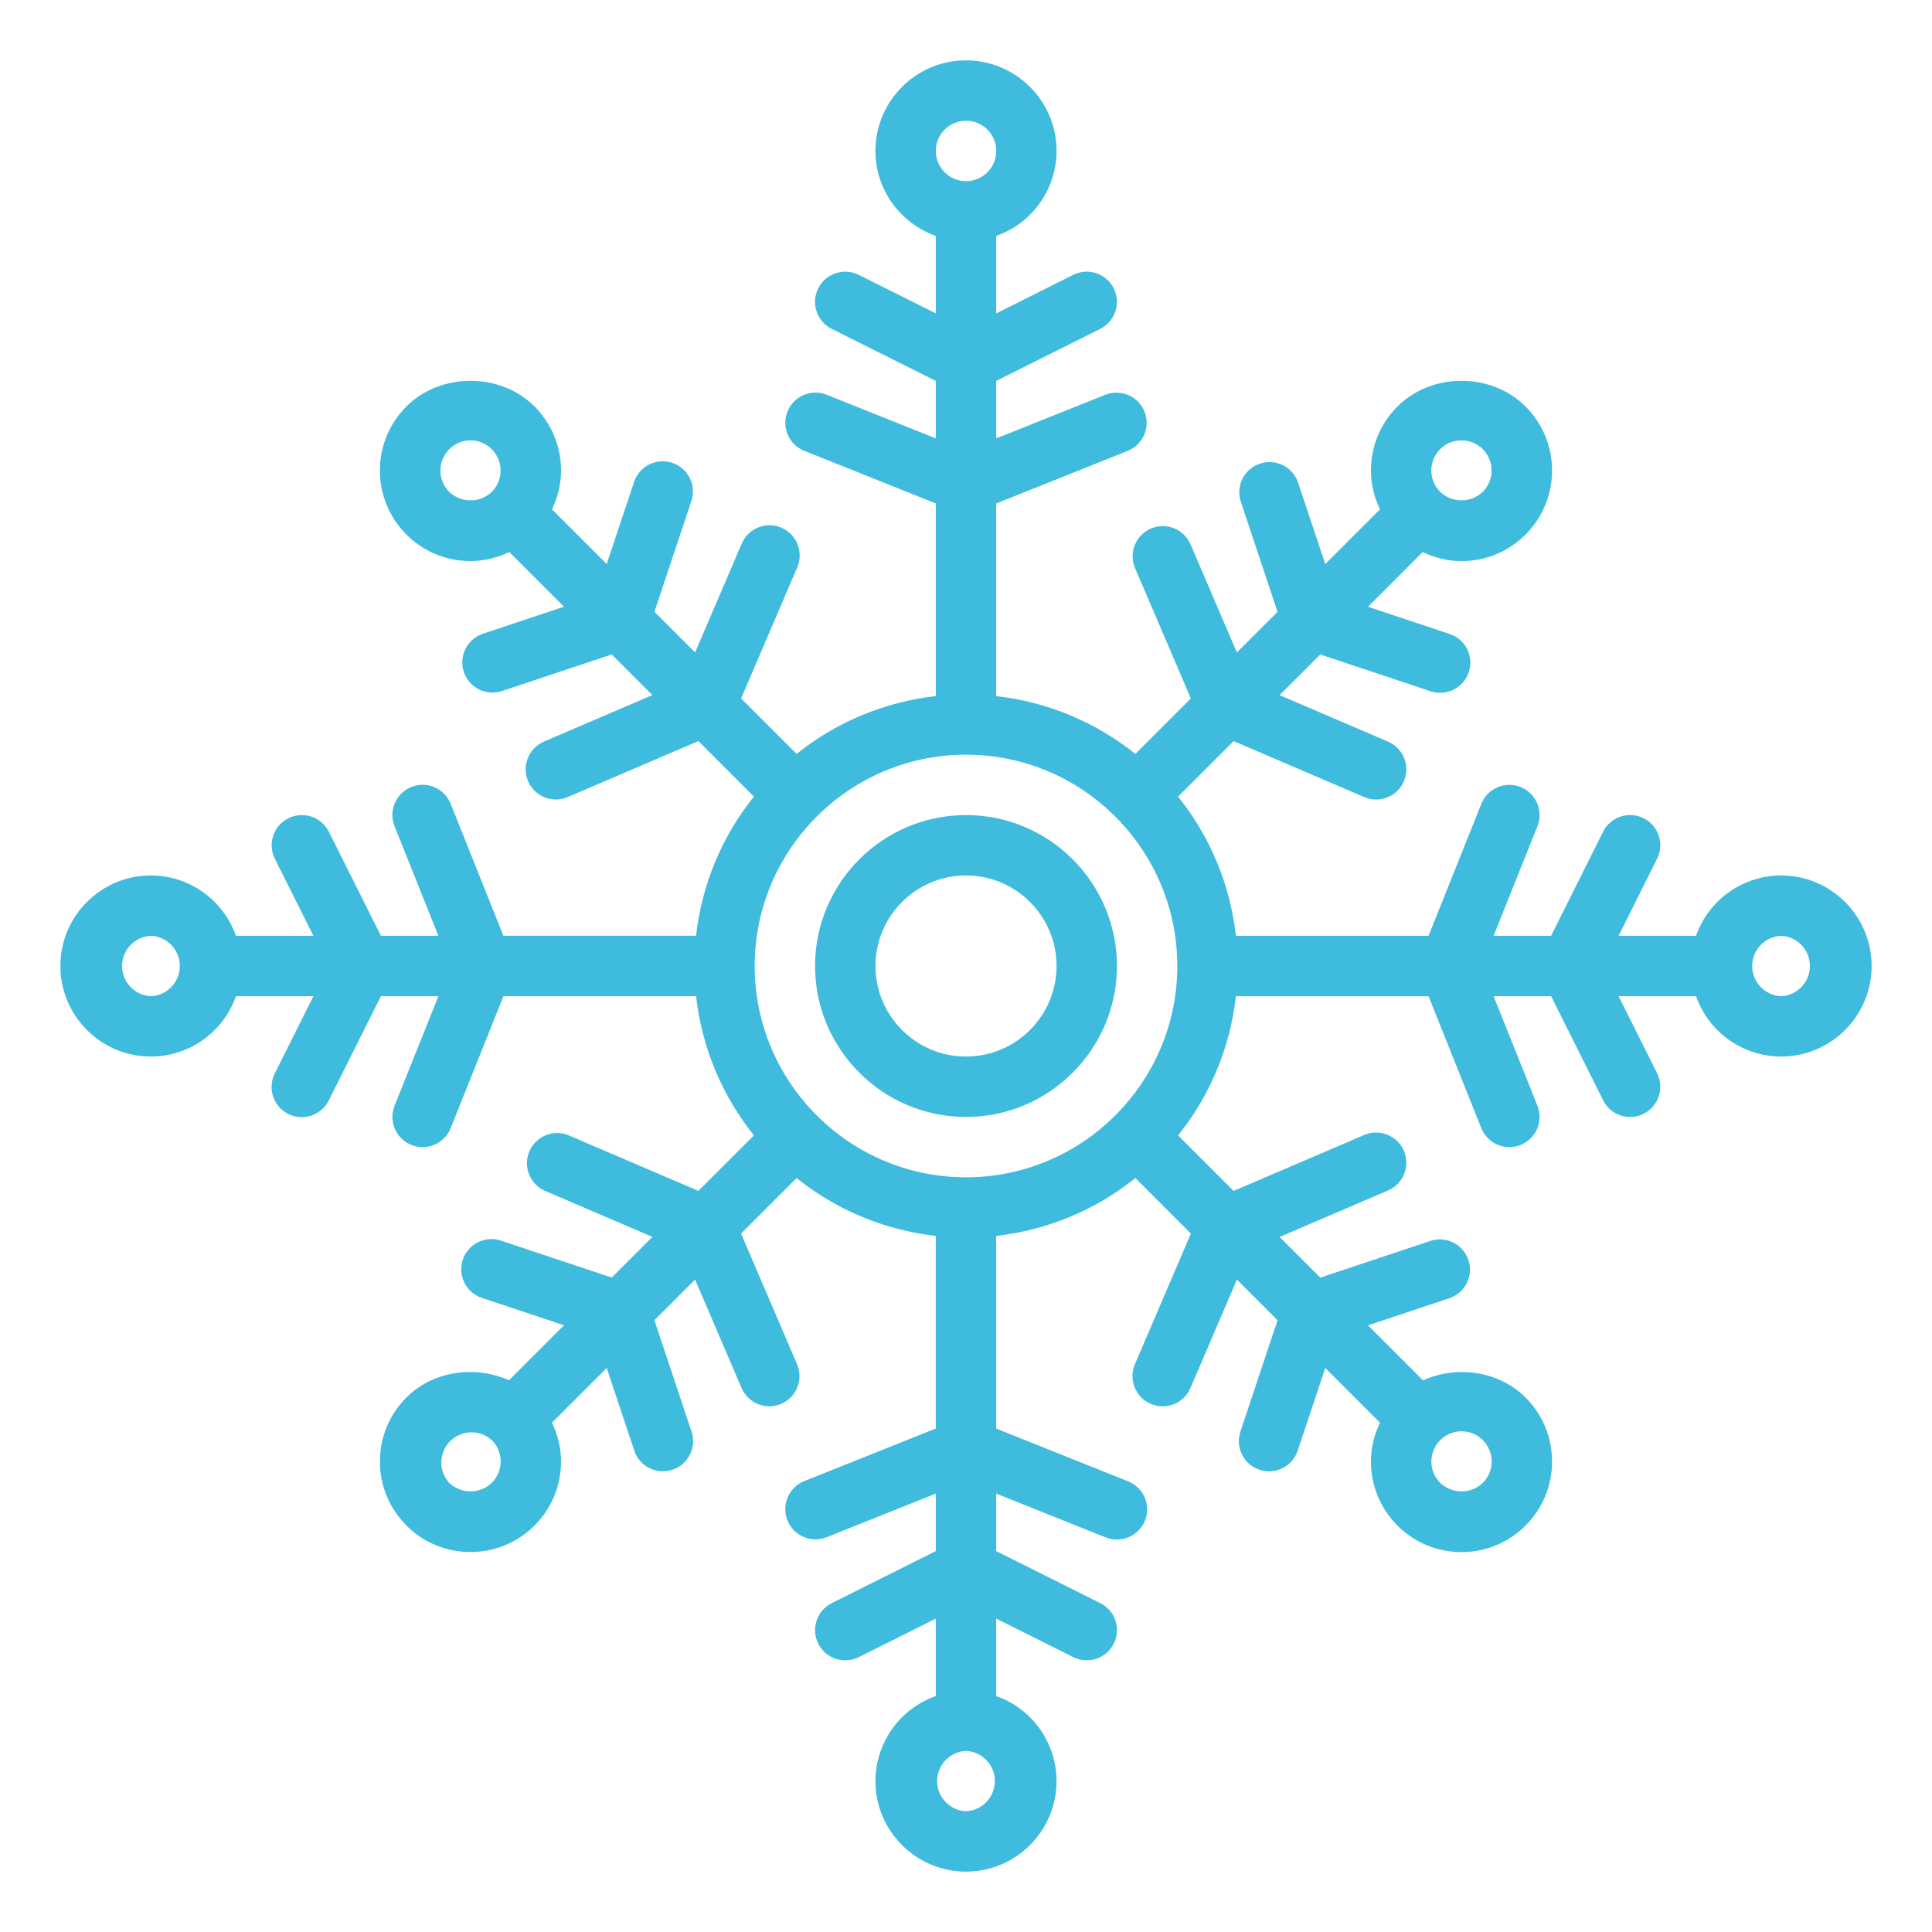
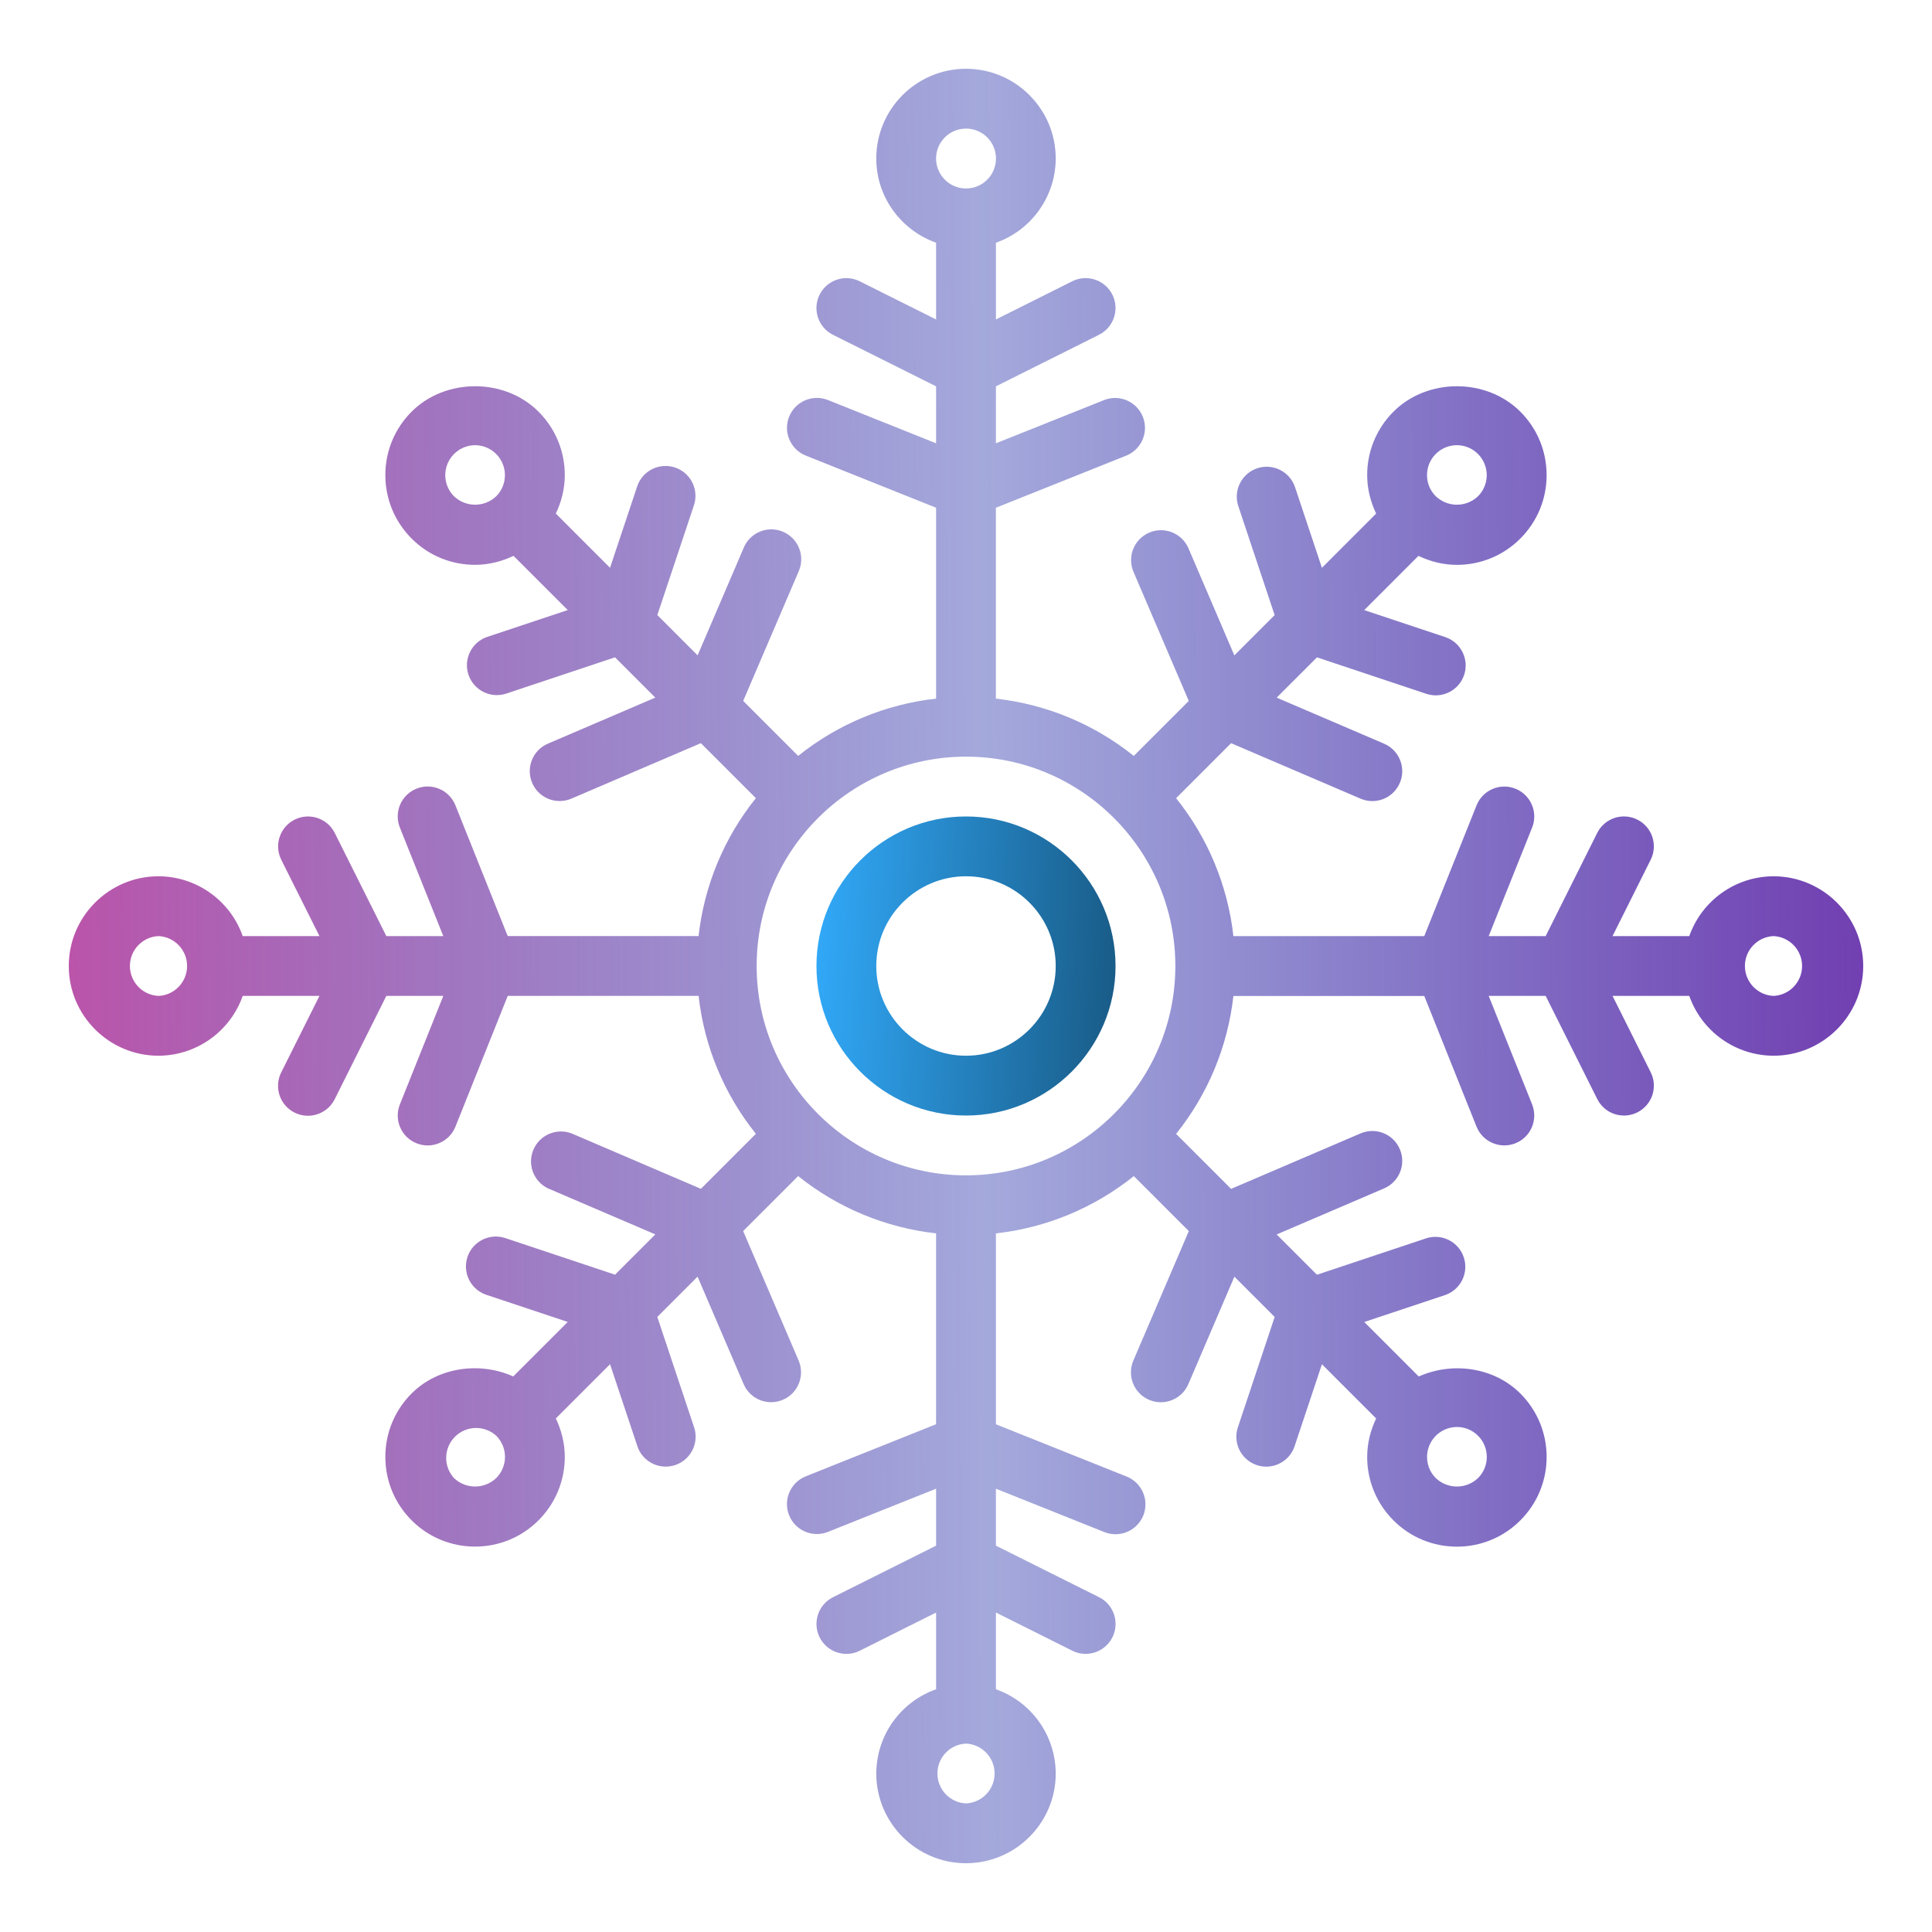
- <svg xmlns="http://www.w3.org/2000/svg" viewBox="0 0 64 64">
-   <g fill="#3EBBDD">
-     <path d="M32 27c-2.757 0-5 2.243-5 5s2.243 5 5 5 5-2.243 5-5-2.243-5-5-5zm0 8c-1.654 0-3-1.346-3-3s1.346-3 3-3 3 1.346 3 3-1.346 3-3 3z" />
-     <path d="M59 29a2.996 2.996 0 0 0-2.816 2h-2.566l1.276-2.553a1 1 0 0 0-1.789-.895L51.382 31h-1.905l1.452-3.628a1 1 0 0 0-1.858-.743L47.323 31h-6.382a8.956 8.956 0 0 0-1.916-4.611l1.839-1.839 4.328 1.854a.998.998 0 0 0 1.313-.524 1 1 0 0 0-.525-1.313l-3.592-1.54 1.347-1.347 3.656 1.219a.999.999 0 0 0 .632-1.897l-2.708-.902 1.813-1.813c.398.19.832.3 1.286.3.802 0 1.556-.313 2.121-.879.566-.567.879-1.32.879-2.121 0-.802-.313-1.555-.879-2.122-1.132-1.132-3.108-1.134-4.242 0a2.984 2.984 0 0 0-.879 2.122c0 .454.11.888.3 1.286l-1.813 1.813-.903-2.708a1 1 0 0 0-1.897.633l1.219 3.656-1.347 1.347-1.54-3.593a1 1 0 0 0-1.838.788l1.854 4.328-1.839 1.839a8.956 8.956 0 0 0-4.611-1.916v-6.382l4.371-1.748a1 1 0 0 0-.742-1.857L33 14.523v-1.905l3.447-1.724a1 1 0 0 0-.895-1.789L33 10.382V7.816A2.996 2.996 0 0 0 35 5c0-1.654-1.346-3-3-3s-3 1.346-3 3c0 1.302.839 2.402 2 2.816v2.566l-2.553-1.276a1 1 0 0 0-.895 1.789L31 12.618v1.905l-3.629-1.452a1 1 0 0 0-.742 1.857L31 16.677v6.382a8.956 8.956 0 0 0-4.611 1.916l-1.839-1.839 1.854-4.328a1 1 0 1 0-1.838-.788l-1.54 3.593-1.347-1.347 1.219-3.656a1 1 0 1 0-1.897-.633l-.903 2.708-1.813-1.813c.19-.398.3-.832.3-1.286 0-.802-.313-1.555-.879-2.122-1.133-1.133-3.109-1.131-4.242 0a2.984 2.984 0 0 0-.879 2.122c0 .801.313 1.554.878 2.121.566.567 1.32.879 2.122.879.454 0 .888-.11 1.286-.3l1.813 1.813-2.708.902a1 1 0 0 0 .632 1.897l3.656-1.219 1.347 1.347-3.592 1.54a.999.999 0 1 0 .788 1.837l4.328-1.854 1.839 1.839a8.956 8.956 0 0 0-1.916 4.611h-6.382l-1.748-4.372a1 1 0 0 0-1.858.743L14.523 31h-1.905l-1.724-3.447a1 1 0 0 0-1.789.895L10.382 31H7.816A2.996 2.996 0 0 0 5 29c-1.654 0-3 1.346-3 3s1.346 3 3 3a2.996 2.996 0 0 0 2.816-2h2.566l-1.276 2.553a1 1 0 1 0 1.789.894L12.618 33h1.905l-1.452 3.628a1 1 0 0 0 1.858.743L16.677 33h6.382a8.956 8.956 0 0 0 1.916 4.611l-1.839 1.839-4.328-1.854a1.001 1.001 0 0 0-.788 1.838l3.592 1.54-1.347 1.347-3.656-1.219a1 1 0 1 0-.633 1.897l2.708.902-1.823 1.823c-1.112-.501-2.511-.317-3.397.568a2.984 2.984 0 0 0-.879 2.122c0 .801.313 1.554.879 2.121a2.98 2.98 0 0 0 2.121.878c.801 0 1.555-.312 2.121-.878.566-.567.879-1.32.879-2.121 0-.454-.11-.888-.3-1.286l1.813-1.813.903 2.708a1 1 0 1 0 1.896-.633l-1.219-3.656 1.347-1.347 1.54 3.593a.999.999 0 0 0 1.313.524.999.999 0 0 0 .525-1.313l-1.854-4.328 1.839-1.839a8.956 8.956 0 0 0 4.611 1.916v6.382l-4.371 1.748a1 1 0 0 0 .742 1.857l3.63-1.45v1.905l-3.447 1.724a1 1 0 0 0 .895 1.789L31 53.618v2.566A2.996 2.996 0 0 0 29 59c0 1.654 1.346 3 3 3s3-1.346 3-3a2.996 2.996 0 0 0-2-2.816v-2.566l2.553 1.276a1 1 0 0 0 .895-1.789L33 51.382v-1.905l3.629 1.452a1.002 1.002 0 0 0 1.3-.558 1 1 0 0 0-.558-1.3L33 47.323v-6.382a8.956 8.956 0 0 0 4.611-1.916l1.839 1.839-1.854 4.328a1 1 0 0 0 1.838.789l1.54-3.593 1.347 1.347-1.219 3.656a1 1 0 1 0 1.896.633l.903-2.708 1.813 1.813c-.19.398-.3.832-.3 1.286 0 .801.313 1.554.879 2.122.566.566 1.32.878 2.121.878a2.98 2.98 0 0 0 2.121-.878c.566-.567.879-1.32.879-2.121 0-.802-.313-1.555-.878-2.121-.886-.887-2.285-1.07-3.397-.569l-1.823-1.823 2.708-.902a1 1 0 0 0-.633-1.897l-3.656 1.219-1.347-1.347 3.592-1.54a.999.999 0 1 0-.788-1.838l-4.328 1.854-1.839-1.839a8.956 8.956 0 0 0 1.916-4.611h6.382l1.748 4.372a1.004 1.004 0 0 0 1.3.554 1 1 0 0 0 .558-1.3L49.477 33h1.905l1.724 3.447a.998.998 0 0 0 1.341.448 1 1 0 0 0 .447-1.342L53.618 33h2.566A2.996 2.996 0 0 0 59 35c1.654 0 3-1.346 3-3s-1.346-3-3-3zM47.707 14.879a.991.991 0 0 1 .707-.293 1.001 1.001 0 0 1 .706 1.707 1.025 1.025 0 0 1-1.413 0 1 1 0 0 1 0-1.414zM32 4a1.001 1.001 0 1 1-1 1c0-.551.448-1 1-1zM14.879 16.293a1.002 1.002 0 0 1 .707-1.707 1.002 1.002 0 0 1 .707 1.707 1.025 1.025 0 0 1-1.414 0zM5 33a1.001 1.001 0 0 1 0-2 1.001 1.001 0 0 1 0 2zm11.293 16.121a1.024 1.024 0 0 1-1.414 0 1.001 1.001 0 0 1 1.414-1.414 1 1 0 0 1 0 1.414zM32 60a1.001 1.001 0 0 1 0-2 1.001 1.001 0 0 1 0 2zm0-21c-3.859 0-7-3.14-7-7s3.141-7 7-7 7 3.14 7 7-3.141 7-7 7zm17.121 8.707c.39.39.39 1.024 0 1.415a1.026 1.026 0 0 1-1.414 0 1.002 1.002 0 0 1 .707-1.708c.268 0 .518.104.707.293zM59 33a1.001 1.001 0 0 1 0-2 1.001 1.001 0 0 1 0 2z" />
+ <svg xmlns="http://www.w3.org/2000/svg" version="1.1" width="500" height="500" viewBox="0 0 500 500" xml:space="preserve">
+   <defs>
+ </defs>
+   <g transform="matrix(7.74 0 0 7.74 250 250)" id="QclFF_VXu2FJdgxUrpjI-">
+     <linearGradient id="SVGID_266" gradientUnits="userSpaceOnUse" gradientTransform="matrix(1 0 0 1 -5 -5)" x1="0" y1="4.483" x2="10" y2="5">
+       <stop offset="0%" style="stop-color:#31A8F7;stop-opacity: 1" />
+       <stop offset="100%" style="stop-color:#195C88;stop-opacity: 1" />
+     </linearGradient>
+     <path style="stroke: none; stroke-width: 1; stroke-dasharray: none; stroke-linecap: butt; stroke-dashoffset: 0; stroke-linejoin: miter; stroke-miterlimit: 4; fill: url(#SVGID_266); fill-rule: nonzero; opacity: 1;" vector-effect="non-scaling-stroke" transform=" translate(0, 0)" d="M 0 -5 C -2.757 -5 -5 -2.757 -5 0 C -5 2.757 -2.757 5 0 5 C 2.757 5 5 2.757 5 0 C 5 -2.757 2.757 -5 0 -5 z M 0 3 C -1.654 3 -3 1.654 -3 0 C -3 -1.654 -1.654 -3 0 -3 C 1.654 -3 3 -1.654 3 0 C 3 1.654 1.654 3 0 3 z" stroke-linecap="round" />
+   </g>
+   <g transform="matrix(7.74 0 0 7.74 250 250)" id="S_Um1TW8lq6hSMFNzadoK">
+     <linearGradient id="SVGID_267" gradientUnits="userSpaceOnUse" gradientTransform="matrix(1 0 0 1 2 2)" x1="-9.814" y1="5" x2="72.5" y2="4.483">
+       <stop offset="0%" style="stop-color:#DD3D99;stop-opacity: 1" />
+       <stop offset="48.996%" style="stop-color:#1C27A6;stop-opacity: 0.4" />
+       <stop offset="100%" style="stop-color:#690C9D;stop-opacity: 1" />
+     </linearGradient>
+     <path style="stroke: none; stroke-width: 1; stroke-dasharray: none; stroke-linecap: butt; stroke-dashoffset: 0; stroke-linejoin: miter; stroke-miterlimit: 4; fill: url(#SVGID_267); fill-rule: nonzero; opacity: 1;" vector-effect="non-scaling-stroke" transform=" translate(-32, -32)" d="M 59 29 C 57.733 29.004 56.605 29.805 56.184 31 L 53.618 31 L 54.894 28.447 C 55.141 27.953 54.941 27.352 54.447 27.105 C 53.953 26.858 53.352 27.058 53.105 27.552 L 51.382 31 L 49.477 31 L 50.929 27.372 C 51.134 26.859 50.885 26.277 50.371 26.072 C 49.858 25.866 49.276 26.116 49.071 26.629 L 47.323 31 L 40.941 31 C 40.752 29.312 40.088 27.713 39.025 26.389 L 40.864 24.55 L 45.192 26.404 C 45.436 26.509 45.711 26.513 45.957 26.415 C 46.204 26.316 46.401 26.124 46.505 25.88 C 46.723 25.372 46.488 24.785 45.98 24.567 L 42.388 23.027 L 43.735 21.68 L 47.391 22.899 C 47.915 23.074 48.481 22.79 48.656 22.267 C 48.83 21.743 48.547 21.177 48.023 21.002 L 45.315 20.1 L 47.128 18.287 C 47.526 18.477 47.96 18.587 48.414 18.587 C 49.216 18.587 49.97 18.274 50.535 17.708 C 51.101 17.141 51.414 16.388 51.414 15.587 C 51.414 14.785 51.101 14.032 50.535 13.465 C 49.403 12.333 47.427 12.331 46.293 13.465 C 45.729 14.027 45.412 14.791 45.414 15.587 C 45.414 16.041 45.524 16.475 45.714 16.873 L 43.901 18.686 L 42.998 15.978 C 42.818 15.461 42.256 15.185 41.737 15.358 C 41.218 15.532 40.935 16.09 41.101 16.611 L 42.32 20.267 L 40.973 21.614 L 39.433 18.021 C 39.21 17.522 38.628 17.294 38.126 17.509 C 37.623 17.724 37.387 18.303 37.595 18.809 L 39.449 23.137 L 37.61 24.976 C 36.286 23.913 34.687 23.249 32.999 23.06 L 32.999 16.678 L 37.37 14.93 C 37.874 14.719 38.116 14.143 37.913 13.636 C 37.71 13.129 37.138 12.878 36.628 13.073 L 33 14.523 L 33 12.618 L 36.447 10.894 C 36.941 10.647 37.141 10.046 36.894 9.552 C 36.647 9.058 36.046 8.858 35.552 9.105 L 33 10.382 L 33 7.816 C 34.195 7.395 34.996 6.267 35 5 C 35 3.346 33.654 2 32 2 C 30.346 2 29 3.346 29 5 C 29 6.302 29.839 7.402 31 7.816 L 31 10.382 L 28.447 9.106 C 27.953 8.859 27.352 9.059 27.105 9.553 C 26.858 10.047 27.058 10.648 27.552 10.895 L 31 12.618 L 31 14.523 L 27.371 13.071 C 26.861 12.876 26.289 13.127 26.086 13.634 C 25.883 14.141 26.125 14.717 26.629 14.928 L 31 16.677 L 31 23.059 C 29.312 23.248 27.713 23.912 26.389 24.975 L 24.55 23.136 L 26.404 18.808 C 26.551 18.479 26.509 18.096 26.294 17.806 C 26.08 17.516 25.726 17.364 25.368 17.408 C 25.01 17.453 24.703 17.687 24.566 18.02 L 23.026 21.613 L 21.679 20.266 L 22.898 16.61 C 23.017 16.27 22.943 15.892 22.705 15.621 C 22.467 15.35 22.102 15.228 21.749 15.302 C 21.396 15.376 21.111 15.634 21.001 15.977 L 20.098 18.685 L 18.285 16.872 C 18.475 16.474 18.585 16.04 18.585 15.586 C 18.585 14.784 18.272 14.031 17.706 13.464 C 16.573 12.331 14.597 12.333 13.464 13.464 C 12.9 14.026 12.583 14.79 12.585 15.586 C 12.585 16.387 12.898 17.14 13.463 17.707 C 14.029 18.274 14.783 18.586 15.585 18.586 C 16.039 18.586 16.473 18.476 16.871 18.286 L 18.684 20.099 L 15.976 21.001 C 15.464 21.184 15.192 21.743 15.364 22.259 C 15.536 22.774 16.089 23.058 16.608 22.898 L 20.264 21.679 L 21.611 23.026 L 18.019 24.566 C 17.512 24.784 17.277 25.371 17.495 25.879 C 17.712 26.386 18.3 26.621 18.807 26.403 L 23.135 24.549 L 24.974 26.388 C 23.911 27.712 23.247 29.311 23.058 30.999 L 16.676 30.999 L 14.928 26.627 C 14.723 26.114 14.141 25.864 13.628 26.07 C 13.114 26.275 12.865 26.857 13.07 27.37 L 14.523 31 L 12.618 31 L 10.894 27.553 C 10.647 27.059 10.046 26.859 9.552 27.106 C 9.058 27.353 8.858 27.954 9.105 28.448 L 10.382 31 L 7.816 31 C 7.395 29.805 6.267 29.004 5 29 C 3.346 29 2 30.346 2 32 C 2 33.654 3.346 35 5 35 C 6.267 34.996 7.395 34.195 7.816 33 L 10.382 33 L 9.106 35.553 C 8.943 35.873 8.964 36.256 9.161 36.556 C 9.358 36.856 9.701 37.028 10.06 37.005 C 10.418 36.982 10.737 36.769 10.895 36.447 L 12.618 33 L 14.523 33 L 13.071 36.628 C 12.866 37.141 13.115 37.723 13.628 37.928 C 14.142 38.134 14.724 37.884 14.929 37.371 L 16.677 33 L 23.059 33 C 23.248 34.688 23.912 36.287 24.975 37.611 L 23.136 39.45 L 18.808 37.596 C 18.307 37.409 17.748 37.648 17.537 38.139 C 17.326 38.63 17.539 39.201 18.02 39.434 L 21.612 40.974 L 20.265 42.321 L 16.609 41.102 C 16.269 40.983 15.891 41.057 15.62 41.295 C 15.349 41.533 15.227 41.898 15.301 42.251 C 15.375 42.604 15.633 42.889 15.976 42.999 L 18.684 43.901 L 16.861 45.724 C 15.749 45.223 14.35 45.407 13.464 46.292 C 12.9 46.854 12.583 47.618 12.585 48.414 C 12.585 49.215 12.898 49.968 13.464 50.535 C 14.025 51.099 14.789 51.415 15.585 51.413 C 16.386 51.413 17.14 51.101 17.706 50.535 C 18.272 49.968 18.585 49.215 18.585 48.414 C 18.585 47.96 18.475 47.526 18.285 47.128 L 20.098 45.315 L 21.001 48.023 C 21.105 48.373 21.392 48.639 21.749 48.716 C 22.106 48.793 22.476 48.669 22.715 48.393 C 22.955 48.117 23.024 47.732 22.897 47.39 L 21.678 43.734 L 23.025 42.387 L 24.565 45.98 C 24.669 46.224 24.867 46.416 25.113 46.514 C 25.359 46.612 25.634 46.609 25.878 46.504 C 26.122 46.4 26.314 46.203 26.413 45.956 C 26.511 45.71 26.508 45.435 26.403 45.191 L 24.549 40.863 L 26.388 39.024 C 27.712 40.087 29.311 40.751 30.999 40.94 L 30.999 47.322 L 26.628 49.07 C 26.124 49.281 25.882 49.857 26.085 50.364 C 26.288 50.871 26.86 51.122 27.37 50.927 L 31 49.477 L 31 51.382 L 27.553 53.106 C 27.059 53.353 26.859 53.954 27.106 54.448 C 27.353 54.942 27.954 55.142 28.448 54.895 L 31 53.618 L 31 56.184 C 29.805 56.605 29.004 57.733 29 59 C 29 60.654 30.346 62 32 62 C 33.654 62 35 60.654 35 59 C 34.996 57.733 34.195 56.605 33 56.184 L 33 53.618 L 35.553 54.894 C 35.873 55.054 36.253 55.031 36.551 54.834 C 36.85 54.637 37.02 54.296 36.999 53.94 C 36.978 53.583 36.768 53.265 36.448 53.105 L 33 51.382 L 33 49.477 L 36.629 50.929 C 37.142 51.133 37.723 50.883 37.929 50.371 C 38.027 50.125 38.024 49.849 37.919 49.605 C 37.815 49.362 37.617 49.169 37.371 49.071 L 33 47.323 L 33 40.941 C 34.688 40.752 36.287 40.088 37.611 39.025 L 39.45 40.864 L 37.596 45.192 C 37.378 45.7 37.613 46.288 38.12 46.506 C 38.628 46.723 39.216 46.489 39.434 45.981 L 40.974 42.388 L 42.321 43.735 L 41.102 47.391 C 40.975 47.733 41.044 48.118 41.284 48.394 C 41.523 48.67 41.893 48.794 42.25 48.717 C 42.607 48.64 42.894 48.374 42.998 48.024 L 43.901 45.316 L 45.714 47.129 C 45.524 47.527 45.414 47.961 45.414 48.415 C 45.414 49.216 45.727 49.969 46.293 50.537 C 46.859 51.103 47.613 51.415 48.414 51.415 C 49.21 51.417 49.974 51.101 50.535 50.537 C 51.101 49.97 51.414 49.217 51.414 48.416 C 51.414 47.614 51.101 46.861 50.536 46.295 C 49.65 45.408 48.251 45.225 47.139 45.726 L 45.316 43.903 L 48.024 43.001 C 48.541 42.821 48.817 42.259 48.644 41.74 C 48.47 41.221 47.912 40.938 47.391 41.104 L 43.735 42.323 L 42.388 40.976 L 45.98 39.436 C 46.488 39.218 46.723 38.631 46.505 38.123 C 46.287 37.615 45.7 37.38 45.192 37.598 L 40.864 39.452 L 39.025 37.613 C 40.088 36.289 40.752 34.69 40.941 33.002 L 47.323 33.002 L 49.071 37.374 C 49.279 37.884 49.859 38.131 50.371 37.928 C 50.617 37.83 50.815 37.637 50.919 37.394 C 51.024 37.15 51.027 36.874 50.929 36.628 L 49.477 33 L 51.382 33 L 53.106 36.447 C 53.224 36.685 53.432 36.865 53.683 36.949 C 53.935 37.033 54.21 37.014 54.447 36.895 C 54.684 36.776 54.865 36.568 54.949 36.317 C 55.032 36.065 55.013 35.79 54.894 35.553 L 53.618 33 L 56.184 33 C 56.605 34.195 57.733 34.996 59 35 C 60.654 35 62 33.654 62 32 C 62 30.346 60.654 29 59 29 z M 47.707 14.879 C 47.894 14.691 48.149 14.585 48.414 14.586 C 48.818 14.587 49.181 14.831 49.335 15.204 C 49.49 15.578 49.405 16.007 49.12 16.293 C 48.724 16.67 48.103 16.67 47.707 16.293 C 47.317 15.903 47.317 15.269 47.707 14.879 z M 32 4 C 32.405 4 32.77 4.243 32.926 4.617 C 33.081 4.992 32.995 5.422 32.709 5.709 C 32.422 5.995 31.992 6.081 31.617 5.926 C 31.243 5.77 31 5.405 31 5 C 31 4.449 31.448 4 32 4 z M 14.879 16.293 C 14.595 16.006 14.511 15.577 14.665 15.205 C 14.82 14.832 15.183 14.588 15.586 14.586 C 15.989 14.588 16.352 14.832 16.507 15.205 C 16.661 15.577 16.577 16.006 16.293 16.293 C 15.897 16.67 15.275 16.67 14.879 16.293 z M 5 33 C 4.465 32.976 4.044 32.535 4.044 32 C 4.044 31.465 4.465 31.024 5 31 C 5.535 31.024 5.956 31.465 5.956 32 C 5.956 32.535 5.535 32.976 5 33 z M 16.293 49.121 C 15.897 49.499 15.275 49.499 14.879 49.121 C 14.52 48.726 14.534 48.118 14.912 47.74 C 15.29 47.362 15.898 47.348 16.293 47.707 C 16.683 48.097 16.683 48.731 16.293 49.121 z M 32 60 C 31.465 59.976 31.044 59.535 31.044 59 C 31.044 58.465 31.465 58.024 32 58 C 32.535 58.024 32.956 58.465 32.956 59 C 32.956 59.535 32.535 59.976 32 60 z M 32 39 C 28.141 39 25 35.86 25 32 C 25 28.14 28.141 25 32 25 C 35.859 25 39 28.14 39 32 C 39 35.86 35.859 39 32 39 z M 49.121 47.707 C 49.511 48.097 49.511 48.731 49.121 49.122 C 48.725 49.499 48.103 49.499 47.707 49.122 C 47.422 48.835 47.338 48.406 47.492 48.033 C 47.647 47.66 48.01 47.416 48.414 47.414 C 48.682 47.414 48.932 47.518 49.121 47.707 z M 59 33 C 58.465 32.976 58.044 32.535 58.044 32 C 58.044 31.465 58.465 31.024 59 31 C 59.535 31.024 59.956 31.465 59.956 32 C 59.956 32.535 59.535 32.976 59 33 z" stroke-linecap="round" />
  </g>
</svg>
